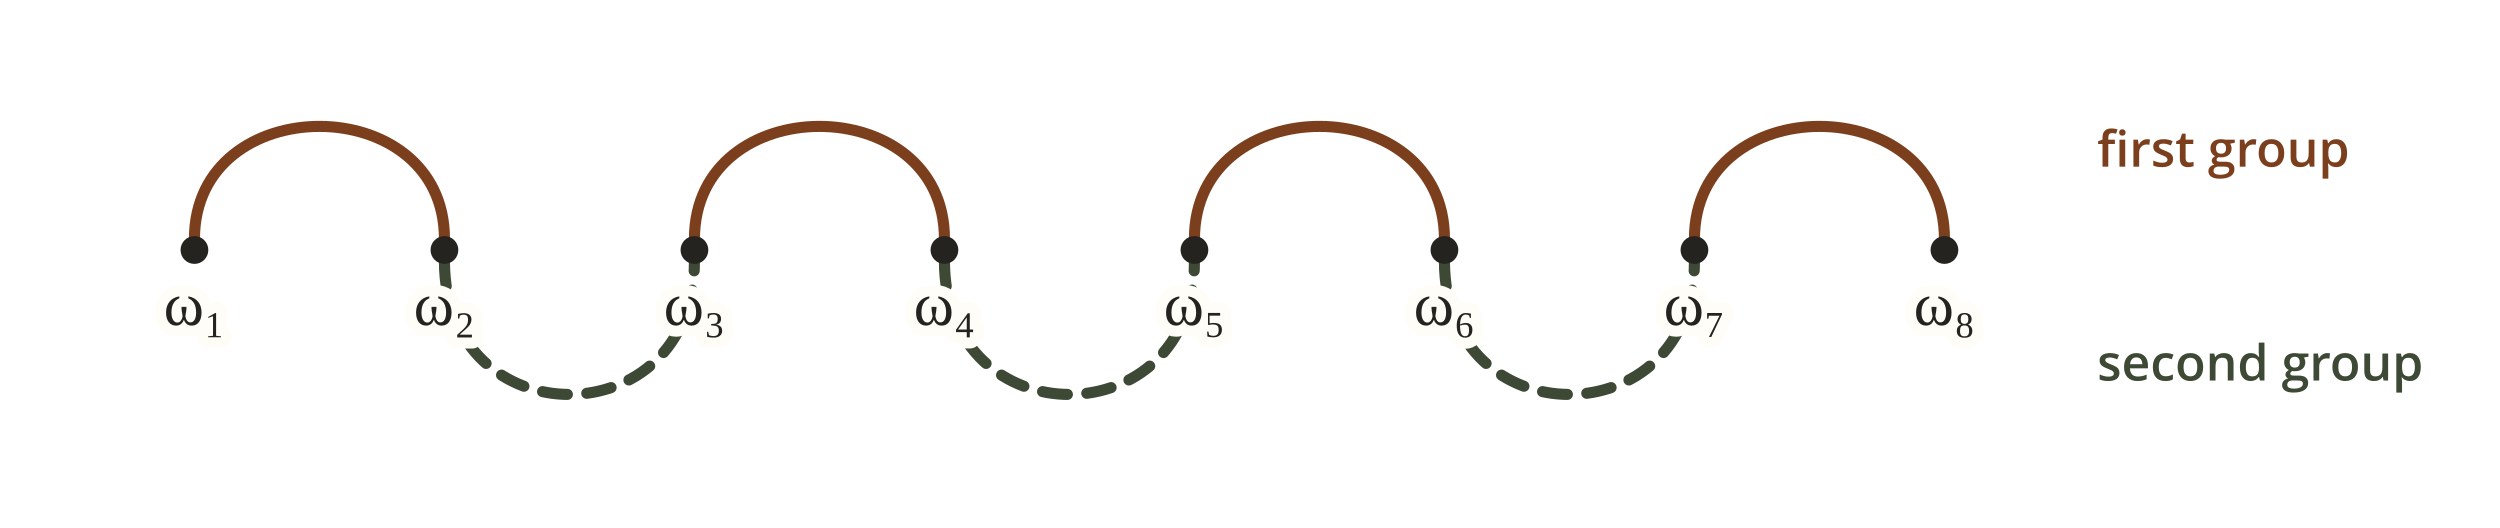
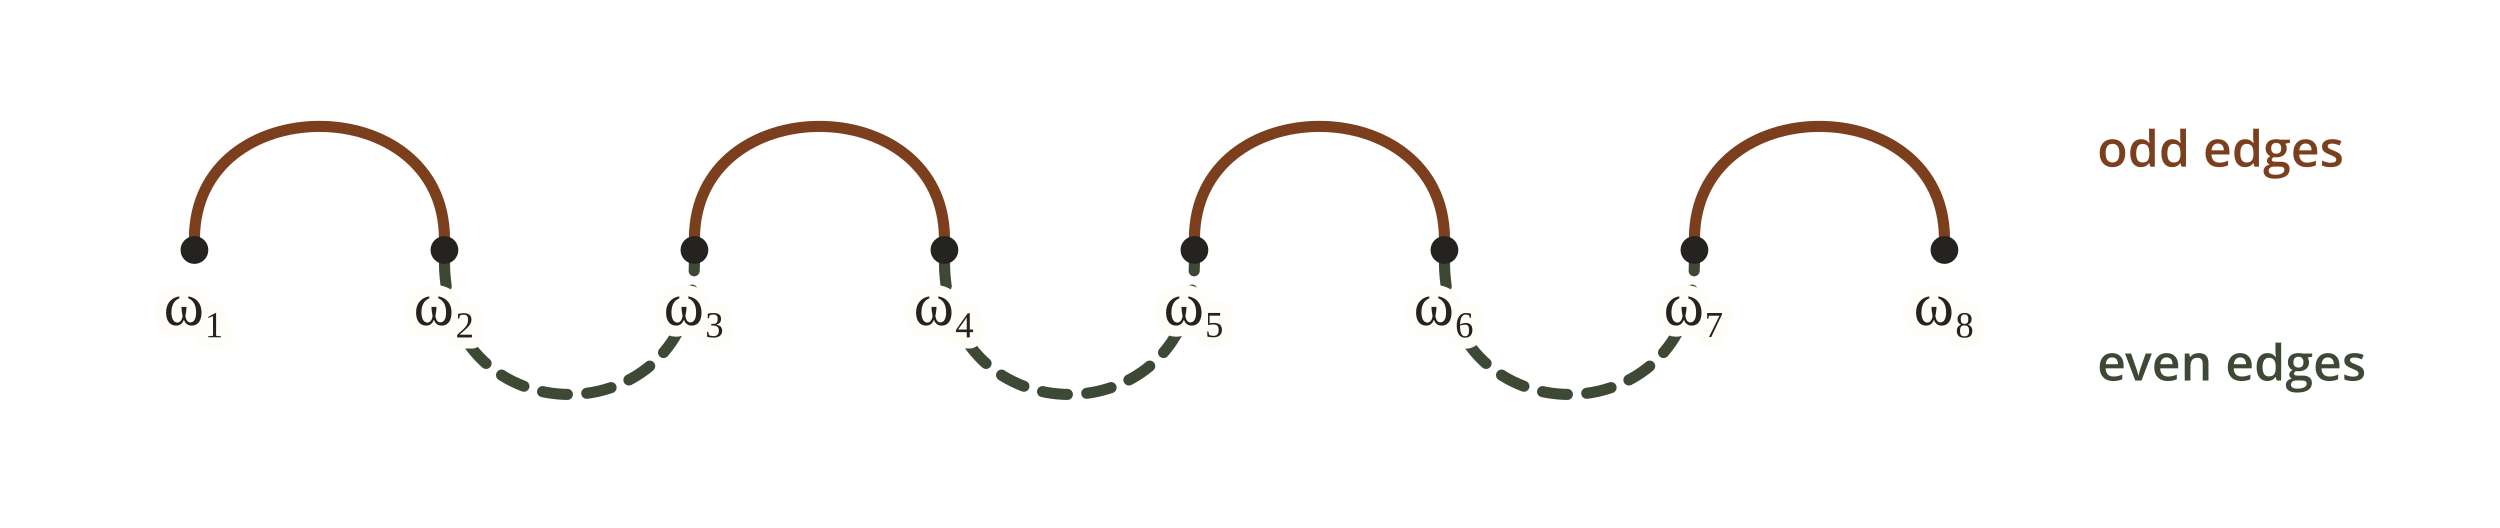
<svg xmlns="http://www.w3.org/2000/svg" viewBox="0 0 900 190" role="img" aria-labelledby="title desc">
  <defs>
    <style>
      .node { fill: #25231f; }
      .label {
        fill: #25231f;
        stroke: #fffdf8;
        stroke-width: 8px;
        stroke-linejoin: round;
        paint-order: stroke fill;
        font-family: Georgia, "Times New Roman", serif;
        font-size: 22px;
      }
      .odd { fill: none; stroke: #7b3f1d; stroke-width: 4; stroke-linecap: round; }
      .even { fill: none; stroke: #3d4934; stroke-width: 4; stroke-linecap: round; stroke-dasharray: 9 7; }
      .key { font-family: "Open Sans", Arial, sans-serif; font-size: 18px; font-weight: 600; }
    </style>
  </defs>
  <g aria-hidden="true">
    <path class="odd" d="M70 86 C70 32 160 32 160 86" />
    <path class="odd" d="M250 86 C250 32 340 32 340 86" />
    <path class="odd" d="M430 86 C430 32 520 32 520 86" />
    <path class="odd" d="M610 86 C610 32 700 32 700 86" />
    <path class="even" d="M160 94 C160 158 250 158 250 94" />
    <path class="even" d="M340 94 C340 158 430 158 430 94" />
    <path class="even" d="M520 94 C520 158 610 158 610 94" />
    <circle class="node" cx="70" cy="90" r="5" />
    <circle class="node" cx="160" cy="90" r="5" />
    <circle class="node" cx="250" cy="90" r="5" />
    <circle class="node" cx="340" cy="90" r="5" />
    <circle class="node" cx="430" cy="90" r="5" />
    <circle class="node" cx="520" cy="90" r="5" />
    <circle class="node" cx="610" cy="90" r="5" />
    <circle class="node" cx="700" cy="90" r="5" />
    <text class="label" x="70" y="117" text-anchor="middle">ω₁</text>
    <text class="label" x="160" y="117" text-anchor="middle">ω₂</text>
    <text class="label" x="250" y="117" text-anchor="middle">ω₃</text>
    <text class="label" x="340" y="117" text-anchor="middle">ω₄</text>
    <text class="label" x="430" y="117" text-anchor="middle">ω₅</text>
    <text class="label" x="520" y="117" text-anchor="middle">ω₆</text>
    <text class="label" x="610" y="117" text-anchor="middle">ω₇</text>
    <text class="label" x="700" y="117" text-anchor="middle">ω₈</text>
-     <text class="key" x="755" y="60" fill="#7b3f1d">first group</text>
-     <text class="key" x="755" y="137" fill="#3d4934">second group</text>
+     <text class="key" x="755" y="60" fill="#7b3f1d">odd edges</text>
+     <text class="key" x="755" y="137" fill="#3d4934">even edges</text>
  </g>
</svg>
